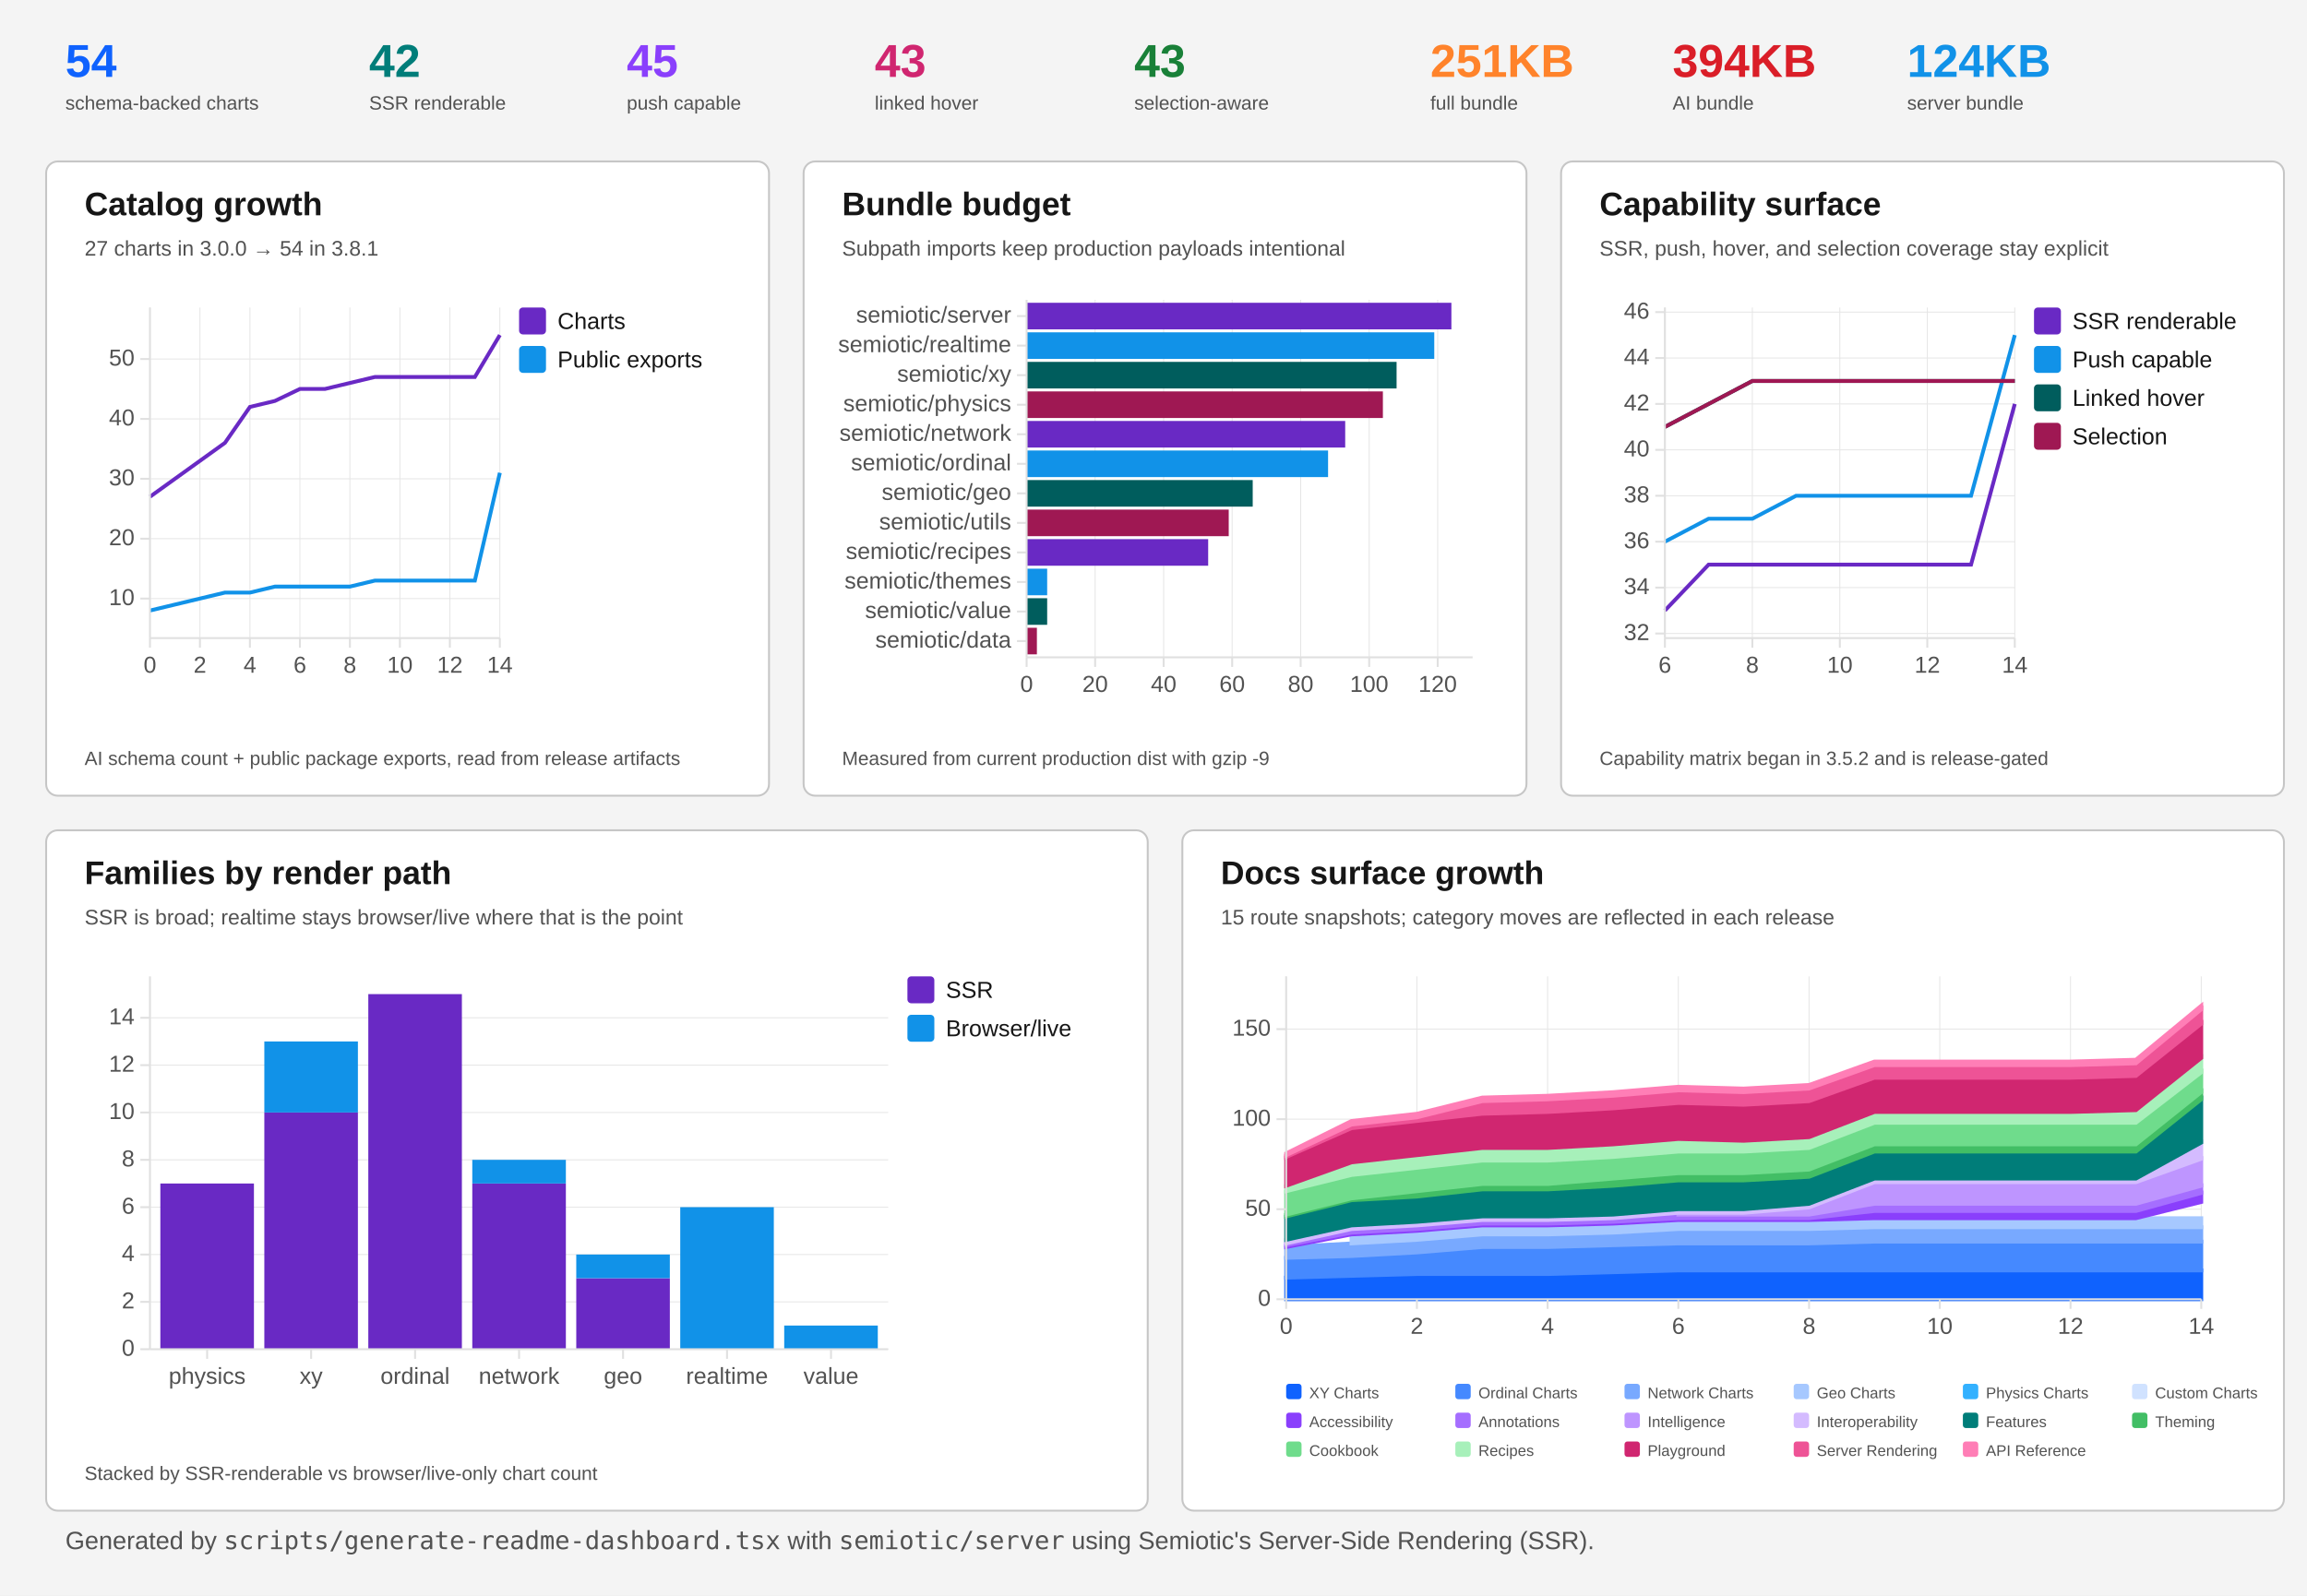
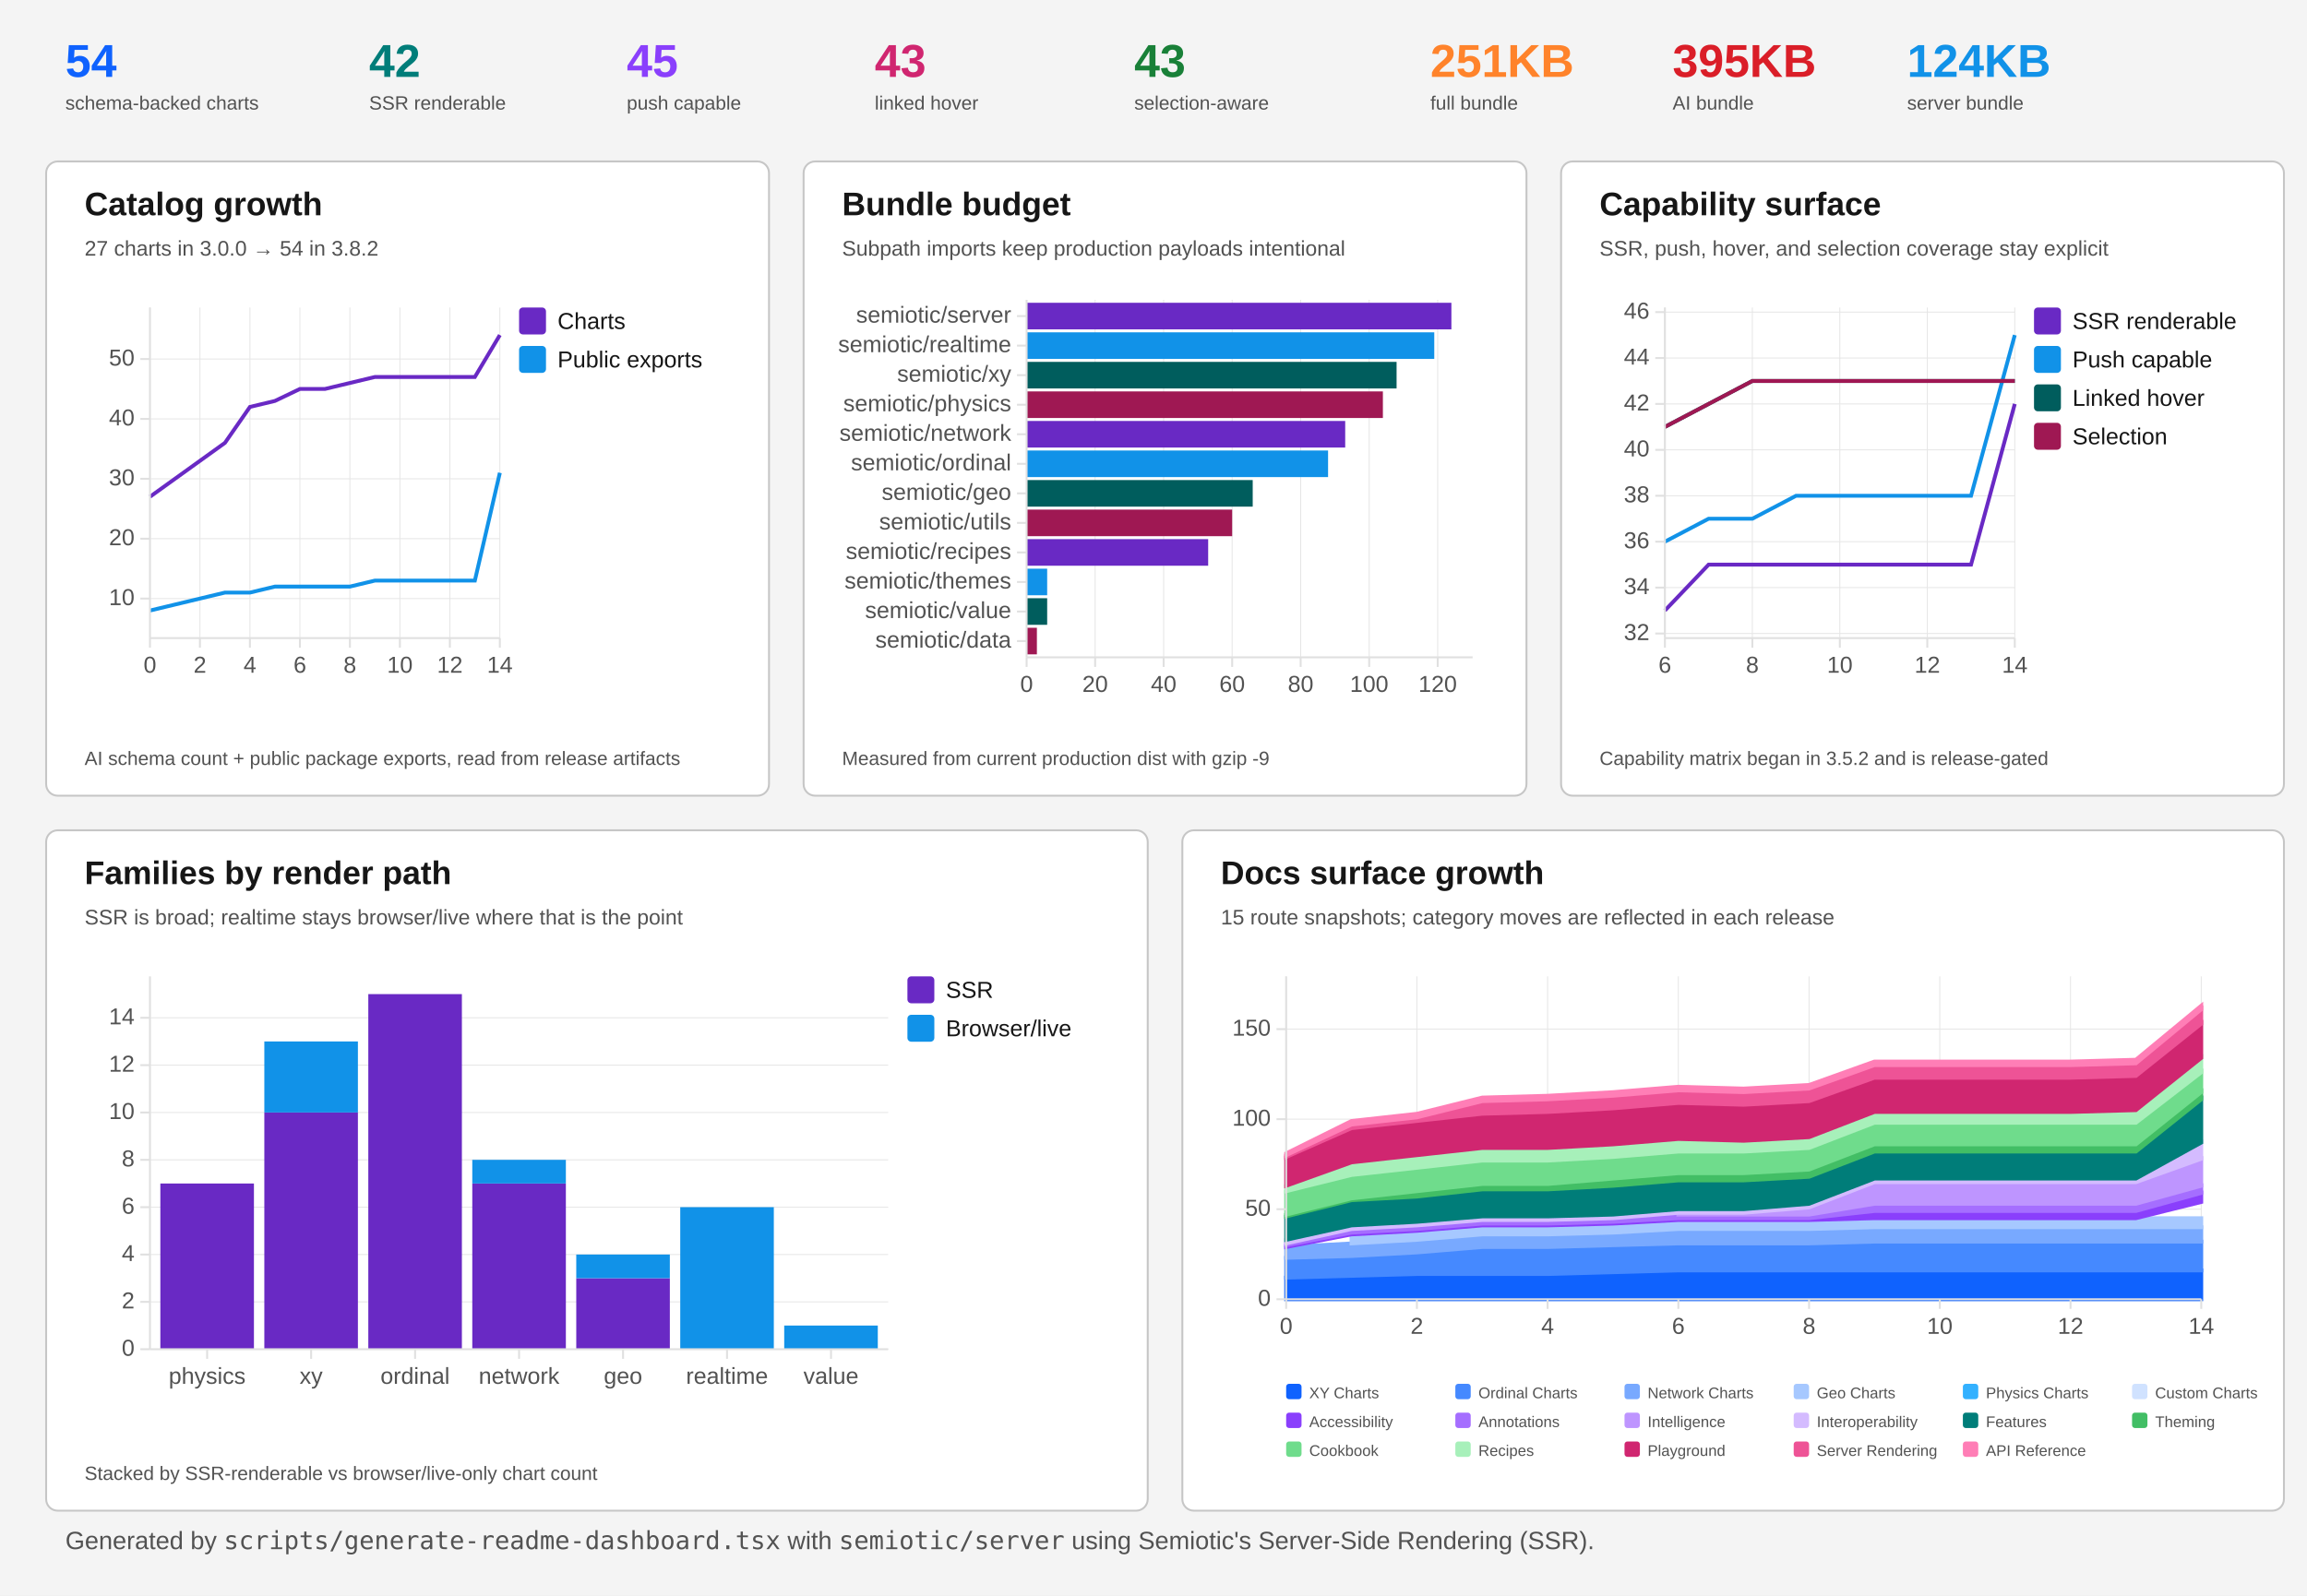
<svg xmlns="http://www.w3.org/2000/svg" width="1200" height="830" viewBox="0 0 1200 830" role="img" aria-labelledby="title desc" style="font-family:'IBM Plex Sans', 'Helvetica Neue', Arial, sans-serif">
  <rect width="1200" height="830" fill="#f4f4f4" />
  <g transform="translate(34,40)">
    <g transform="translate(0,0)">
      <text y="0" font-size="24" font-weight="700" fill="#0f62fe">54</text>
      <text y="17" font-size="10" fill="#525252">schema-backed charts</text>
    </g>
    <g transform="translate(158,0)">
      <text y="0" font-size="24" font-weight="700" fill="#007d79">42</text>
      <text y="17" font-size="10" fill="#525252">SSR renderable</text>
    </g>
    <g transform="translate(292,0)">
      <text y="0" font-size="24" font-weight="700" fill="#8a3ffc">45</text>
      <text y="17" font-size="10" fill="#525252">push capable</text>
    </g>
    <g transform="translate(421,0)">
      <text y="0" font-size="24" font-weight="700" fill="#d02670">43</text>
      <text y="17" font-size="10" fill="#525252">linked hover</text>
    </g>
    <g transform="translate(556,0)">
      <text y="0" font-size="24" font-weight="700" fill="#198038">43</text>
      <text y="17" font-size="10" fill="#525252">selection-aware</text>
    </g>
    <g transform="translate(710,0)">
      <text y="0" font-size="24" font-weight="700" fill="#ff832b">251KB</text>
      <text y="17" font-size="10" fill="#525252">full bundle</text>
    </g>
    <g transform="translate(836,0)">
-       <text y="0" font-size="24" font-weight="700" fill="#da1e28">394KB</text>
+       <text y="0" font-size="24" font-weight="700" fill="#da1e28">395KB</text>
      <text y="17" font-size="10" fill="#525252">AI bundle</text>
    </g>
    <g transform="translate(958,0)">
      <text y="0" font-size="24" font-weight="700" fill="#1192e8">124KB</text>
      <text y="17" font-size="10" fill="#525252">server bundle</text>
    </g>
  </g>
  <g transform="translate(24,84)">
    <rect width="376" height="330" rx="6" fill="#ffffff" stroke="#c6c6c6" />
    <text x="20" y="28" font-size="17" font-weight="700" fill="#161616">Catalog growth</text>
-     <text x="20" y="49" font-size="11" fill="#525252">27 charts in 3.0.0 → 54 in 3.8.1</text>
+     <text x="20" y="49" font-size="11" fill="#525252">27 charts in 3.0.0 → 54 in 3.8.2</text>
    <g transform="translate(12,62)">
      <svg class="stream-xy-frame" width="356" height="230" role="img" aria-labelledby="catalog-growth-desc" style="font-family:'IBM Plex Sans', 'Helvetica Neue', Arial, sans-serif">
        <g id="catalog-growth-data-area" transform="translate(42,14)">
          <g id="catalog-growth-grid" class="semiotic-grid" opacity="0.8">
            <line x1="0" y1="0" x2="0" y2="172" stroke="#e0e0e0" stroke-width="0.5" />
            <line x1="26" y1="0" x2="26" y2="172" stroke="#e0e0e0" stroke-width="0.5" />
            <line x1="52" y1="0" x2="52" y2="172" stroke="#e0e0e0" stroke-width="0.5" />
            <line x1="78" y1="0" x2="78" y2="172" stroke="#e0e0e0" stroke-width="0.5" />
            <line x1="104" y1="0" x2="104" y2="172" stroke="#e0e0e0" stroke-width="0.5" />
            <line x1="130" y1="0" x2="130" y2="172" stroke="#e0e0e0" stroke-width="0.5" />
            <line x1="156" y1="0" x2="156" y2="172" stroke="#e0e0e0" stroke-width="0.5" />
            <line x1="182" y1="0" x2="182" y2="172" stroke="#e0e0e0" stroke-width="0.5" />
            <line x1="0" y1="151.435" x2="182" y2="151.435" stroke="#e0e0e0" stroke-width="0.5" />
            <line x1="0" y1="120.275" x2="182" y2="120.275" stroke="#e0e0e0" stroke-width="0.5" />
            <line x1="0" y1="89.116" x2="182" y2="89.116" stroke="#e0e0e0" stroke-width="0.5" />
            <line x1="0" y1="57.957" x2="182" y2="57.957" stroke="#e0e0e0" stroke-width="0.5" />
            <line x1="0" y1="26.797" x2="182" y2="26.797" stroke="#e0e0e0" stroke-width="0.5" />
          </g>
          <path d="M0,98.464L13,89.116L26,79.768L39,70.42L52,51.725L65,48.609L78,42.377L91,42.377L104,39.261L117,36.145L130,36.145L143,36.145L156,36.145L169,36.145L182,14.333" fill="none" stroke="#6929c4" stroke-width="2" />
          <path d="M0,157.667L13,154.551L26,151.435L39,148.319L52,148.319L65,145.203L78,145.203L91,145.203L104,145.203L117,142.087L130,142.087L143,142.087L156,142.087L169,142.087L182,86" fill="none" stroke="#1192e8" stroke-width="2" />
          <g id="catalog-growth-axes" class="stream-axes">
            <line x1="0" y1="172" x2="182" y2="172" stroke="#e0e0e0" stroke-width="1" />
            <g transform="translate(0,172)">
              <line y2="5" stroke="#e0e0e0" stroke-width="1" />
              <text y="18" text-anchor="middle" font-size="12" fill="#525252" font-family="'IBM Plex Sans', 'Helvetica Neue', Arial, sans-serif">0</text>
            </g>
            <g transform="translate(26,172)">
              <line y2="5" stroke="#e0e0e0" stroke-width="1" />
              <text y="18" text-anchor="middle" font-size="12" fill="#525252" font-family="'IBM Plex Sans', 'Helvetica Neue', Arial, sans-serif">2</text>
            </g>
            <g transform="translate(52,172)">
              <line y2="5" stroke="#e0e0e0" stroke-width="1" />
              <text y="18" text-anchor="middle" font-size="12" fill="#525252" font-family="'IBM Plex Sans', 'Helvetica Neue', Arial, sans-serif">4</text>
            </g>
            <g transform="translate(78,172)">
              <line y2="5" stroke="#e0e0e0" stroke-width="1" />
              <text y="18" text-anchor="middle" font-size="12" fill="#525252" font-family="'IBM Plex Sans', 'Helvetica Neue', Arial, sans-serif">6</text>
            </g>
            <g transform="translate(104,172)">
              <line y2="5" stroke="#e0e0e0" stroke-width="1" />
              <text y="18" text-anchor="middle" font-size="12" fill="#525252" font-family="'IBM Plex Sans', 'Helvetica Neue', Arial, sans-serif">8</text>
            </g>
            <g transform="translate(130,172)">
              <line y2="5" stroke="#e0e0e0" stroke-width="1" />
              <text y="18" text-anchor="middle" font-size="12" fill="#525252" font-family="'IBM Plex Sans', 'Helvetica Neue', Arial, sans-serif">10</text>
            </g>
            <g transform="translate(156,172)">
              <line y2="5" stroke="#e0e0e0" stroke-width="1" />
              <text y="18" text-anchor="middle" font-size="12" fill="#525252" font-family="'IBM Plex Sans', 'Helvetica Neue', Arial, sans-serif">12</text>
            </g>
            <g transform="translate(182,172)">
              <line y2="5" stroke="#e0e0e0" stroke-width="1" />
              <text y="18" text-anchor="middle" font-size="12" fill="#525252" font-family="'IBM Plex Sans', 'Helvetica Neue', Arial, sans-serif">14</text>
            </g>
            <line x1="0" y1="0" x2="0" y2="172" stroke="#e0e0e0" stroke-width="1" />
            <g transform="translate(0,151.4348)">
              <line x2="-5" stroke="#e0e0e0" stroke-width="1" />
              <text x="-8" text-anchor="end" dominant-baseline="middle" font-size="12" fill="#525252" font-family="'IBM Plex Sans', 'Helvetica Neue', Arial, sans-serif">10</text>
            </g>
            <g transform="translate(0,120.2754)">
              <line x2="-5" stroke="#e0e0e0" stroke-width="1" />
              <text x="-8" text-anchor="end" dominant-baseline="middle" font-size="12" fill="#525252" font-family="'IBM Plex Sans', 'Helvetica Neue', Arial, sans-serif">20</text>
            </g>
            <g transform="translate(0,89.11594)">
              <line x2="-5" stroke="#e0e0e0" stroke-width="1" />
              <text x="-8" text-anchor="end" dominant-baseline="middle" font-size="12" fill="#525252" font-family="'IBM Plex Sans', 'Helvetica Neue', Arial, sans-serif">30</text>
            </g>
            <g transform="translate(0,57.95652)">
              <line x2="-5" stroke="#e0e0e0" stroke-width="1" />
              <text x="-8" text-anchor="end" dominant-baseline="middle" font-size="12" fill="#525252" font-family="'IBM Plex Sans', 'Helvetica Neue', Arial, sans-serif">40</text>
            </g>
            <g transform="translate(0,26.7971)">
              <line x2="-5" stroke="#e0e0e0" stroke-width="1" />
              <text x="-8" text-anchor="end" dominant-baseline="middle" font-size="12" fill="#525252" font-family="'IBM Plex Sans', 'Helvetica Neue', Arial, sans-serif">50</text>
            </g>
          </g>
        </g>
        <g id="legend">
          <g class="semiotic-legend" transform="translate(234,14)">
            <g transform="translate(0,0)">
              <rect width="14" height="14" fill="#6929c4" rx="2" />
              <text x="20" y="7" dominant-baseline="central" font-size="12" fill="#161616" font-family="'IBM Plex Sans', 'Helvetica Neue', Arial, sans-serif">Charts</text>
            </g>
            <g transform="translate(0,20)">
              <rect width="14" height="14" fill="#1192e8" rx="2" />
              <text x="20" y="7" dominant-baseline="central" font-size="12" fill="#161616" font-family="'IBM Plex Sans', 'Helvetica Neue', Arial, sans-serif">Public exports</text>
            </g>
          </g>
        </g>
      </svg>
    </g>
    <text x="20" y="314" font-size="10" fill="#525252">AI schema count + public package exports, read from release artifacts</text>
  </g>
  <g transform="translate(418,84)">
    <rect width="376" height="330" rx="6" fill="#ffffff" stroke="#c6c6c6" />
    <text x="20" y="28" font-size="17" font-weight="700" fill="#161616">Bundle budget</text>
    <text x="20" y="49" font-size="11" fill="#525252">Subpath imports keep production payloads intentional</text>
    <g transform="translate(12,62)">
      <svg class="stream-ordinal-frame" width="356" height="230" role="img" aria-labelledby="bundle-budget-desc" style="font-family:'IBM Plex Sans', 'Helvetica Neue', Arial, sans-serif">
        <g id="bundle-budget-data-area" transform="translate(104,10)">
          <g id="bundle-budget-grid" class="semiotic-grid" opacity="0.8">
            <line x1="0" y1="0" x2="0" y2="186" stroke="#e0e0e0" stroke-width="0.5" />
            <line x1="35.637" y1="0" x2="35.637" y2="186" stroke="#e0e0e0" stroke-width="0.5" />
            <line x1="71.275" y1="0" x2="71.275" y2="186" stroke="#e0e0e0" stroke-width="0.5" />
            <line x1="106.912" y1="0" x2="106.912" y2="186" stroke="#e0e0e0" stroke-width="0.5" />
            <line x1="142.55" y1="0" x2="142.55" y2="186" stroke="#e0e0e0" stroke-width="0.5" />
            <line x1="178.187" y1="0" x2="178.187" y2="186" stroke="#e0e0e0" stroke-width="0.5" />
            <line x1="213.825" y1="0" x2="213.825" y2="186" stroke="#e0e0e0" stroke-width="0.5" />
          </g>
          <rect x="0" y="1.537" width="220.952" height="13.835" fill="#6929c4" />
          <rect x="0" y="16.909" width="212.043" height="13.835" fill="#1192e8" />
          <rect x="0" y="32.281" width="192.442" height="13.835" fill="#005d5d" />
          <rect x="0" y="47.653" width="185.315" height="13.835" fill="#9f1853" />
          <rect x="0" y="63.025" width="165.714" height="13.835" fill="#6929c4" />
          <rect x="0" y="78.397" width="156.805" height="13.835" fill="#1192e8" />
          <rect x="0" y="93.769" width="117.604" height="13.835" fill="#005d5d" />
-           <rect x="0" y="109.14" width="105.131" height="13.835" fill="#9f1853" />
+           <rect x="0" y="109.14" width="106.912" height="13.835" fill="#9f1853" />
          <rect x="0" y="124.512" width="94.439" height="13.835" fill="#6929c4" />
          <rect x="0" y="139.884" width="10.691" height="13.835" fill="#1192e8" />
          <rect x="0" y="155.256" width="10.691" height="13.835" fill="#005d5d" />
          <rect x="0" y="170.628" width="5.346" height="13.835" fill="#9f1853" />
          <g id="bundle-budget-axes" class="ordinal-axes">
            <line x1="0" y1="186" x2="232" y2="186" stroke="#e0e0e0" stroke-width="1" />
            <g transform="translate(0,186)">
              <line y2="5" stroke="#e0e0e0" stroke-width="1" />
              <text y="18" text-anchor="middle" font-size="12" fill="#525252" font-family="'IBM Plex Sans', 'Helvetica Neue', Arial, sans-serif">0</text>
            </g>
            <g transform="translate(35.63748,186)">
              <line y2="5" stroke="#e0e0e0" stroke-width="1" />
              <text y="18" text-anchor="middle" font-size="12" fill="#525252" font-family="'IBM Plex Sans', 'Helvetica Neue', Arial, sans-serif">20</text>
            </g>
            <g transform="translate(71.27496,186)">
              <line y2="5" stroke="#e0e0e0" stroke-width="1" />
              <text y="18" text-anchor="middle" font-size="12" fill="#525252" font-family="'IBM Plex Sans', 'Helvetica Neue', Arial, sans-serif">40</text>
            </g>
            <g transform="translate(106.9124,186)">
              <line y2="5" stroke="#e0e0e0" stroke-width="1" />
              <text y="18" text-anchor="middle" font-size="12" fill="#525252" font-family="'IBM Plex Sans', 'Helvetica Neue', Arial, sans-serif">60</text>
            </g>
            <g transform="translate(142.5499,186)">
              <line y2="5" stroke="#e0e0e0" stroke-width="1" />
              <text y="18" text-anchor="middle" font-size="12" fill="#525252" font-family="'IBM Plex Sans', 'Helvetica Neue', Arial, sans-serif">80</text>
            </g>
            <g transform="translate(178.1874,186)">
              <line y2="5" stroke="#e0e0e0" stroke-width="1" />
              <text y="18" text-anchor="middle" font-size="12" fill="#525252" font-family="'IBM Plex Sans', 'Helvetica Neue', Arial, sans-serif">100</text>
            </g>
            <g transform="translate(213.8249,186)">
              <line y2="5" stroke="#e0e0e0" stroke-width="1" />
              <text y="18" text-anchor="middle" font-size="12" fill="#525252" font-family="'IBM Plex Sans', 'Helvetica Neue', Arial, sans-serif">120</text>
            </g>
            <line x1="0" y1="0" x2="0" y2="186" stroke="#e0e0e0" stroke-width="1" />
            <g transform="translate(0,8.454545)">
              <line x2="-5" stroke="#e0e0e0" stroke-width="1" />
              <text x="-8" text-anchor="end" dominant-baseline="middle" font-size="12" fill="#525252" font-family="'IBM Plex Sans', 'Helvetica Neue', Arial, sans-serif">semiotic/server</text>
            </g>
            <g transform="translate(0,23.82645)">
              <line x2="-5" stroke="#e0e0e0" stroke-width="1" />
              <text x="-8" text-anchor="end" dominant-baseline="middle" font-size="12" fill="#525252" font-family="'IBM Plex Sans', 'Helvetica Neue', Arial, sans-serif">semiotic/realtime</text>
            </g>
            <g transform="translate(0,39.19835)">
              <line x2="-5" stroke="#e0e0e0" stroke-width="1" />
              <text x="-8" text-anchor="end" dominant-baseline="middle" font-size="12" fill="#525252" font-family="'IBM Plex Sans', 'Helvetica Neue', Arial, sans-serif">semiotic/xy</text>
            </g>
            <g transform="translate(0,54.57025)">
              <line x2="-5" stroke="#e0e0e0" stroke-width="1" />
              <text x="-8" text-anchor="end" dominant-baseline="middle" font-size="12" fill="#525252" font-family="'IBM Plex Sans', 'Helvetica Neue', Arial, sans-serif">semiotic/physics</text>
            </g>
            <g transform="translate(0,69.94215)">
              <line x2="-5" stroke="#e0e0e0" stroke-width="1" />
              <text x="-8" text-anchor="end" dominant-baseline="middle" font-size="12" fill="#525252" font-family="'IBM Plex Sans', 'Helvetica Neue', Arial, sans-serif">semiotic/network</text>
            </g>
            <g transform="translate(0,85.31405)">
              <line x2="-5" stroke="#e0e0e0" stroke-width="1" />
              <text x="-8" text-anchor="end" dominant-baseline="middle" font-size="12" fill="#525252" font-family="'IBM Plex Sans', 'Helvetica Neue', Arial, sans-serif">semiotic/ordinal</text>
            </g>
            <g transform="translate(0,100.686)">
              <line x2="-5" stroke="#e0e0e0" stroke-width="1" />
              <text x="-8" text-anchor="end" dominant-baseline="middle" font-size="12" fill="#525252" font-family="'IBM Plex Sans', 'Helvetica Neue', Arial, sans-serif">semiotic/geo</text>
            </g>
            <g transform="translate(0,116.0579)">
              <line x2="-5" stroke="#e0e0e0" stroke-width="1" />
              <text x="-8" text-anchor="end" dominant-baseline="middle" font-size="12" fill="#525252" font-family="'IBM Plex Sans', 'Helvetica Neue', Arial, sans-serif">semiotic/utils</text>
            </g>
            <g transform="translate(0,131.4298)">
              <line x2="-5" stroke="#e0e0e0" stroke-width="1" />
              <text x="-8" text-anchor="end" dominant-baseline="middle" font-size="12" fill="#525252" font-family="'IBM Plex Sans', 'Helvetica Neue', Arial, sans-serif">semiotic/recipes</text>
            </g>
            <g transform="translate(0,146.8017)">
              <line x2="-5" stroke="#e0e0e0" stroke-width="1" />
              <text x="-8" text-anchor="end" dominant-baseline="middle" font-size="12" fill="#525252" font-family="'IBM Plex Sans', 'Helvetica Neue', Arial, sans-serif">semiotic/themes</text>
            </g>
            <g transform="translate(0,162.1736)">
              <line x2="-5" stroke="#e0e0e0" stroke-width="1" />
              <text x="-8" text-anchor="end" dominant-baseline="middle" font-size="12" fill="#525252" font-family="'IBM Plex Sans', 'Helvetica Neue', Arial, sans-serif">semiotic/value</text>
            </g>
            <g transform="translate(0,177.5455)">
              <line x2="-5" stroke="#e0e0e0" stroke-width="1" />
              <text x="-8" text-anchor="end" dominant-baseline="middle" font-size="12" fill="#525252" font-family="'IBM Plex Sans', 'Helvetica Neue', Arial, sans-serif">semiotic/data</text>
            </g>
          </g>
        </g>
      </svg>
    </g>
    <text x="20" y="314" font-size="10" fill="#525252">Measured from current production dist with gzip -9</text>
  </g>
  <g transform="translate(812,84)">
    <rect width="376" height="330" rx="6" fill="#ffffff" stroke="#c6c6c6" />
    <text x="20" y="28" font-size="17" font-weight="700" fill="#161616">Capability surface</text>
    <text x="20" y="49" font-size="11" fill="#525252">SSR, push, hover, and selection coverage stay explicit</text>
    <g transform="translate(12,62)">
      <svg class="stream-xy-frame" width="356" height="230" role="img" aria-labelledby="capability-surface-desc" style="font-family:'IBM Plex Sans', 'Helvetica Neue', Arial, sans-serif">
        <g id="capability-surface-data-area" transform="translate(42,14)">
          <g id="capability-surface-grid" class="semiotic-grid" opacity="0.8">
            <line x1="0" y1="0" x2="0" y2="172" stroke="#e0e0e0" stroke-width="0.5" />
            <line x1="45.5" y1="0" x2="45.5" y2="172" stroke="#e0e0e0" stroke-width="0.5" />
            <line x1="91" y1="0" x2="91" y2="172" stroke="#e0e0e0" stroke-width="0.5" />
            <line x1="136.5" y1="0" x2="136.5" y2="172" stroke="#e0e0e0" stroke-width="0.5" />
            <line x1="182" y1="0" x2="182" y2="172" stroke="#e0e0e0" stroke-width="0.5" />
            <line x1="0" y1="169.611" x2="182" y2="169.611" stroke="#e0e0e0" stroke-width="0.5" />
            <line x1="0" y1="145.722" x2="182" y2="145.722" stroke="#e0e0e0" stroke-width="0.5" />
            <line x1="0" y1="121.833" x2="182" y2="121.833" stroke="#e0e0e0" stroke-width="0.5" />
            <line x1="0" y1="97.944" x2="182" y2="97.944" stroke="#e0e0e0" stroke-width="0.5" />
            <line x1="0" y1="74.056" x2="182" y2="74.056" stroke="#e0e0e0" stroke-width="0.5" />
            <line x1="0" y1="50.167" x2="182" y2="50.167" stroke="#e0e0e0" stroke-width="0.5" />
            <line x1="0" y1="26.278" x2="182" y2="26.278" stroke="#e0e0e0" stroke-width="0.5" />
            <line x1="0" y1="2.389" x2="182" y2="2.389" stroke="#e0e0e0" stroke-width="0.5" />
          </g>
          <path d="M0,157.667L22.75,133.778L45.5,133.778L68.25,133.778L91,133.778L113.75,133.778L136.5,133.778L159.25,133.778L182,50.167" fill="none" stroke="#6929c4" stroke-width="2" />
          <path d="M0,121.833L22.75,109.889L45.5,109.889L68.25,97.944L91,97.944L113.75,97.944L136.5,97.944L159.25,97.944L182,14.333" fill="none" stroke="#1192e8" stroke-width="2" />
          <path d="M0,62.111L22.75,50.167L45.5,38.222L68.25,38.222L91,38.222L113.75,38.222L136.5,38.222L159.25,38.222L182,38.222" fill="none" stroke="#005d5d" stroke-width="2" />
          <path d="M0,62.111L22.75,50.167L45.5,38.222L68.25,38.222L91,38.222L113.75,38.222L136.5,38.222L159.25,38.222L182,38.222" fill="none" stroke="#9f1853" stroke-width="2" />
          <g id="capability-surface-axes" class="stream-axes">
            <line x1="0" y1="172" x2="182" y2="172" stroke="#e0e0e0" stroke-width="1" />
            <g transform="translate(0,172)">
              <line y2="5" stroke="#e0e0e0" stroke-width="1" />
              <text y="18" text-anchor="middle" font-size="12" fill="#525252" font-family="'IBM Plex Sans', 'Helvetica Neue', Arial, sans-serif">6</text>
            </g>
            <g transform="translate(45.5,172)">
              <line y2="5" stroke="#e0e0e0" stroke-width="1" />
              <text y="18" text-anchor="middle" font-size="12" fill="#525252" font-family="'IBM Plex Sans', 'Helvetica Neue', Arial, sans-serif">8</text>
            </g>
            <g transform="translate(91,172)">
              <line y2="5" stroke="#e0e0e0" stroke-width="1" />
              <text y="18" text-anchor="middle" font-size="12" fill="#525252" font-family="'IBM Plex Sans', 'Helvetica Neue', Arial, sans-serif">10</text>
            </g>
            <g transform="translate(136.5,172)">
              <line y2="5" stroke="#e0e0e0" stroke-width="1" />
              <text y="18" text-anchor="middle" font-size="12" fill="#525252" font-family="'IBM Plex Sans', 'Helvetica Neue', Arial, sans-serif">12</text>
            </g>
            <g transform="translate(182,172)">
              <line y2="5" stroke="#e0e0e0" stroke-width="1" />
              <text y="18" text-anchor="middle" font-size="12" fill="#525252" font-family="'IBM Plex Sans', 'Helvetica Neue', Arial, sans-serif">14</text>
            </g>
            <line x1="0" y1="0" x2="0" y2="172" stroke="#e0e0e0" stroke-width="1" />
            <g transform="translate(0,169.6111)">
              <line x2="-5" stroke="#e0e0e0" stroke-width="1" />
              <text x="-8" text-anchor="end" dominant-baseline="middle" font-size="12" fill="#525252" font-family="'IBM Plex Sans', 'Helvetica Neue', Arial, sans-serif">32</text>
            </g>
            <g transform="translate(0,145.7222)">
              <line x2="-5" stroke="#e0e0e0" stroke-width="1" />
              <text x="-8" text-anchor="end" dominant-baseline="middle" font-size="12" fill="#525252" font-family="'IBM Plex Sans', 'Helvetica Neue', Arial, sans-serif">34</text>
            </g>
            <g transform="translate(0,121.8333)">
              <line x2="-5" stroke="#e0e0e0" stroke-width="1" />
              <text x="-8" text-anchor="end" dominant-baseline="middle" font-size="12" fill="#525252" font-family="'IBM Plex Sans', 'Helvetica Neue', Arial, sans-serif">36</text>
            </g>
            <g transform="translate(0,97.94444)">
              <line x2="-5" stroke="#e0e0e0" stroke-width="1" />
              <text x="-8" text-anchor="end" dominant-baseline="middle" font-size="12" fill="#525252" font-family="'IBM Plex Sans', 'Helvetica Neue', Arial, sans-serif">38</text>
            </g>
            <g transform="translate(0,74.05556)">
              <line x2="-5" stroke="#e0e0e0" stroke-width="1" />
              <text x="-8" text-anchor="end" dominant-baseline="middle" font-size="12" fill="#525252" font-family="'IBM Plex Sans', 'Helvetica Neue', Arial, sans-serif">40</text>
            </g>
            <g transform="translate(0,50.16667)">
              <line x2="-5" stroke="#e0e0e0" stroke-width="1" />
              <text x="-8" text-anchor="end" dominant-baseline="middle" font-size="12" fill="#525252" font-family="'IBM Plex Sans', 'Helvetica Neue', Arial, sans-serif">42</text>
            </g>
            <g transform="translate(0,26.27778)">
              <line x2="-5" stroke="#e0e0e0" stroke-width="1" />
              <text x="-8" text-anchor="end" dominant-baseline="middle" font-size="12" fill="#525252" font-family="'IBM Plex Sans', 'Helvetica Neue', Arial, sans-serif">44</text>
            </g>
            <g transform="translate(0,2.388889)">
              <line x2="-5" stroke="#e0e0e0" stroke-width="1" />
              <text x="-8" text-anchor="end" dominant-baseline="middle" font-size="12" fill="#525252" font-family="'IBM Plex Sans', 'Helvetica Neue', Arial, sans-serif">46</text>
            </g>
          </g>
        </g>
        <g id="legend">
          <g class="semiotic-legend" transform="translate(234,14)">
            <g transform="translate(0,0)">
              <rect width="14" height="14" fill="#6929c4" rx="2" />
              <text x="20" y="7" dominant-baseline="central" font-size="12" fill="#161616" font-family="'IBM Plex Sans', 'Helvetica Neue', Arial, sans-serif">SSR renderable</text>
            </g>
            <g transform="translate(0,20)">
              <rect width="14" height="14" fill="#1192e8" rx="2" />
              <text x="20" y="7" dominant-baseline="central" font-size="12" fill="#161616" font-family="'IBM Plex Sans', 'Helvetica Neue', Arial, sans-serif">Push capable</text>
            </g>
            <g transform="translate(0,40)">
              <rect width="14" height="14" fill="#005d5d" rx="2" />
              <text x="20" y="7" dominant-baseline="central" font-size="12" fill="#161616" font-family="'IBM Plex Sans', 'Helvetica Neue', Arial, sans-serif">Linked hover</text>
            </g>
            <g transform="translate(0,60)">
              <rect width="14" height="14" fill="#9f1853" rx="2" />
              <text x="20" y="7" dominant-baseline="central" font-size="12" fill="#161616" font-family="'IBM Plex Sans', 'Helvetica Neue', Arial, sans-serif">Selection</text>
            </g>
          </g>
        </g>
      </svg>
    </g>
    <text x="20" y="314" font-size="10" fill="#525252">Capability matrix began in 3.5.2 and is release-gated</text>
  </g>
  <g transform="translate(24,432)">
    <rect width="573" height="354" rx="6" fill="#ffffff" stroke="#c6c6c6" />
    <text x="20" y="28" font-size="17" font-weight="700" fill="#161616">Families by render path</text>
    <text x="20" y="49" font-size="11" fill="#525252">SSR is broad; realtime stays browser/live where that is the point</text>
    <g transform="translate(12,62)">
      <svg class="stream-ordinal-frame" width="544" height="250" role="img" aria-labelledby="family-render-path-desc" style="font-family:'IBM Plex Sans', 'Helvetica Neue', Arial, sans-serif">
        <g id="family-render-path-data-area" transform="translate(42,14)">
          <g id="family-render-path-grid" class="semiotic-grid" opacity="0.8">
            <line x1="0" y1="194" x2="384" y2="194" stroke="#e0e0e0" stroke-width="0.5" />
            <line x1="0" y1="169.365" x2="384" y2="169.365" stroke="#e0e0e0" stroke-width="0.5" />
            <line x1="0" y1="144.73" x2="384" y2="144.73" stroke="#e0e0e0" stroke-width="0.5" />
            <line x1="0" y1="120.095" x2="384" y2="120.095" stroke="#e0e0e0" stroke-width="0.5" />
            <line x1="0" y1="95.46" x2="384" y2="95.46" stroke="#e0e0e0" stroke-width="0.5" />
            <line x1="0" y1="70.825" x2="384" y2="70.825" stroke="#e0e0e0" stroke-width="0.5" />
            <line x1="0" y1="46.19" x2="384" y2="46.19" stroke="#e0e0e0" stroke-width="0.5" />
            <line x1="0" y1="21.556" x2="384" y2="21.556" stroke="#e0e0e0" stroke-width="0.5" />
          </g>
          <rect x="5.408" y="107.778" width="48.676" height="86.222" fill="#6929c4" />
          <rect x="5.408" y="107.778" width="48.676" height="0" fill="#1192e8" />
          <rect x="59.493" y="70.825" width="48.676" height="123.175" fill="#6929c4" />
          <rect x="59.493" y="33.873" width="48.676" height="36.952" fill="#1192e8" />
          <rect x="113.577" y="9.238" width="48.676" height="184.762" fill="#6929c4" />
          <rect x="113.577" y="9.238" width="48.676" height="0" fill="#1192e8" />
          <rect x="167.662" y="107.778" width="48.676" height="86.222" fill="#6929c4" />
          <rect x="167.662" y="95.46" width="48.676" height="12.317" fill="#1192e8" />
          <rect x="221.746" y="157.048" width="48.676" height="36.952" fill="#6929c4" />
          <rect x="221.746" y="144.73" width="48.676" height="12.317" fill="#1192e8" />
          <rect x="275.831" y="194" width="48.676" height="0" fill="#6929c4" />
          <rect x="275.831" y="120.095" width="48.676" height="73.905" fill="#1192e8" />
          <rect x="329.915" y="194" width="48.676" height="0" fill="#6929c4" />
          <rect x="329.915" y="181.683" width="48.676" height="12.317" fill="#1192e8" />
          <g id="family-render-path-axes" class="ordinal-axes">
            <line x1="0" y1="194" x2="384" y2="194" stroke="#e0e0e0" stroke-width="1" />
            <g transform="translate(29.74648,194)">
              <line y2="5" stroke="#e0e0e0" stroke-width="1" />
              <text y="18" text-anchor="middle" font-size="12" fill="#525252" font-family="'IBM Plex Sans', 'Helvetica Neue', Arial, sans-serif">physics</text>
            </g>
            <g transform="translate(83.83099,194)">
              <line y2="5" stroke="#e0e0e0" stroke-width="1" />
              <text y="18" text-anchor="middle" font-size="12" fill="#525252" font-family="'IBM Plex Sans', 'Helvetica Neue', Arial, sans-serif">xy</text>
            </g>
            <g transform="translate(137.9155,194)">
              <line y2="5" stroke="#e0e0e0" stroke-width="1" />
              <text y="18" text-anchor="middle" font-size="12" fill="#525252" font-family="'IBM Plex Sans', 'Helvetica Neue', Arial, sans-serif">ordinal</text>
            </g>
            <g transform="translate(192,194)">
              <line y2="5" stroke="#e0e0e0" stroke-width="1" />
              <text y="18" text-anchor="middle" font-size="12" fill="#525252" font-family="'IBM Plex Sans', 'Helvetica Neue', Arial, sans-serif">network</text>
            </g>
            <g transform="translate(246.0845,194)">
              <line y2="5" stroke="#e0e0e0" stroke-width="1" />
              <text y="18" text-anchor="middle" font-size="12" fill="#525252" font-family="'IBM Plex Sans', 'Helvetica Neue', Arial, sans-serif">geo</text>
            </g>
            <g transform="translate(300.169,194)">
              <line y2="5" stroke="#e0e0e0" stroke-width="1" />
              <text y="18" text-anchor="middle" font-size="12" fill="#525252" font-family="'IBM Plex Sans', 'Helvetica Neue', Arial, sans-serif">realtime</text>
            </g>
            <g transform="translate(354.2535,194)">
              <line y2="5" stroke="#e0e0e0" stroke-width="1" />
              <text y="18" text-anchor="middle" font-size="12" fill="#525252" font-family="'IBM Plex Sans', 'Helvetica Neue', Arial, sans-serif">value</text>
            </g>
            <line x1="0" y1="0" x2="0" y2="194" stroke="#e0e0e0" stroke-width="1" />
            <g transform="translate(0,194)">
              <line x2="-5" stroke="#e0e0e0" stroke-width="1" />
              <text x="-8" text-anchor="end" dominant-baseline="middle" font-size="12" fill="#525252" font-family="'IBM Plex Sans', 'Helvetica Neue', Arial, sans-serif">0</text>
            </g>
            <g transform="translate(0,169.3651)">
              <line x2="-5" stroke="#e0e0e0" stroke-width="1" />
              <text x="-8" text-anchor="end" dominant-baseline="middle" font-size="12" fill="#525252" font-family="'IBM Plex Sans', 'Helvetica Neue', Arial, sans-serif">2</text>
            </g>
            <g transform="translate(0,144.7302)">
              <line x2="-5" stroke="#e0e0e0" stroke-width="1" />
              <text x="-8" text-anchor="end" dominant-baseline="middle" font-size="12" fill="#525252" font-family="'IBM Plex Sans', 'Helvetica Neue', Arial, sans-serif">4</text>
            </g>
            <g transform="translate(0,120.0952)">
              <line x2="-5" stroke="#e0e0e0" stroke-width="1" />
              <text x="-8" text-anchor="end" dominant-baseline="middle" font-size="12" fill="#525252" font-family="'IBM Plex Sans', 'Helvetica Neue', Arial, sans-serif">6</text>
            </g>
            <g transform="translate(0,95.46032)">
              <line x2="-5" stroke="#e0e0e0" stroke-width="1" />
              <text x="-8" text-anchor="end" dominant-baseline="middle" font-size="12" fill="#525252" font-family="'IBM Plex Sans', 'Helvetica Neue', Arial, sans-serif">8</text>
            </g>
            <g transform="translate(0,70.8254)">
              <line x2="-5" stroke="#e0e0e0" stroke-width="1" />
              <text x="-8" text-anchor="end" dominant-baseline="middle" font-size="12" fill="#525252" font-family="'IBM Plex Sans', 'Helvetica Neue', Arial, sans-serif">10</text>
            </g>
            <g transform="translate(0,46.19048)">
              <line x2="-5" stroke="#e0e0e0" stroke-width="1" />
              <text x="-8" text-anchor="end" dominant-baseline="middle" font-size="12" fill="#525252" font-family="'IBM Plex Sans', 'Helvetica Neue', Arial, sans-serif">12</text>
            </g>
            <g transform="translate(0,21.55556)">
              <line x2="-5" stroke="#e0e0e0" stroke-width="1" />
              <text x="-8" text-anchor="end" dominant-baseline="middle" font-size="12" fill="#525252" font-family="'IBM Plex Sans', 'Helvetica Neue', Arial, sans-serif">14</text>
            </g>
          </g>
        </g>
        <g id="legend">
          <g class="semiotic-legend" transform="translate(436,14)">
            <g transform="translate(0,0)">
              <rect width="14" height="14" fill="#6929c4" rx="2" />
              <text x="20" y="7" dominant-baseline="central" font-size="12" fill="#161616" font-family="'IBM Plex Sans', 'Helvetica Neue', Arial, sans-serif">SSR</text>
            </g>
            <g transform="translate(0,20)">
              <rect width="14" height="14" fill="#1192e8" rx="2" />
              <text x="20" y="7" dominant-baseline="central" font-size="12" fill="#161616" font-family="'IBM Plex Sans', 'Helvetica Neue', Arial, sans-serif">Browser/live</text>
            </g>
          </g>
        </g>
      </svg>
    </g>
    <text x="20" y="338" font-size="10" fill="#525252">Stacked by SSR-renderable vs browser/live-only chart count</text>
  </g>
  <g transform="translate(615,432)">
    <rect width="573" height="354" rx="6" fill="#ffffff" stroke="#c6c6c6" />
    <text x="20" y="28" font-size="17" font-weight="700" fill="#161616">Docs surface growth</text>
    <text x="20" y="49" font-size="11" fill="#525252">15 route snapshots; category moves are reflected in each release</text>
    <g transform="translate(12,62)">
      <svg class="stream-xy-frame" width="544" height="218" role="img" aria-labelledby="docs-growth-desc" style="font-family:'IBM Plex Sans', 'Helvetica Neue', Arial, sans-serif">
        <g id="docs-growth-data-area" transform="translate(42,14)">
          <g id="docs-growth-grid" class="semiotic-grid" opacity="0.8">
            <line x1="0" y1="0" x2="0" y2="168" stroke="#e0e0e0" stroke-width="0.5" />
            <line x1="68" y1="0" x2="68" y2="168" stroke="#e0e0e0" stroke-width="0.5" />
            <line x1="136" y1="0" x2="136" y2="168" stroke="#e0e0e0" stroke-width="0.5" />
            <line x1="204" y1="0" x2="204" y2="168" stroke="#e0e0e0" stroke-width="0.5" />
            <line x1="272" y1="0" x2="272" y2="168" stroke="#e0e0e0" stroke-width="0.5" />
            <line x1="340" y1="0" x2="340" y2="168" stroke="#e0e0e0" stroke-width="0.5" />
            <line x1="408" y1="0" x2="408" y2="168" stroke="#e0e0e0" stroke-width="0.5" />
            <line x1="476" y1="0" x2="476" y2="168" stroke="#e0e0e0" stroke-width="0.5" />
            <line x1="0" y1="168" x2="476" y2="168" stroke="#e0e0e0" stroke-width="0.5" />
            <line x1="0" y1="121.151" x2="476" y2="121.151" stroke="#e0e0e0" stroke-width="0.5" />
            <line x1="0" y1="74.302" x2="476" y2="74.302" stroke="#e0e0e0" stroke-width="0.5" />
            <line x1="0" y1="27.453" x2="476" y2="27.453" stroke="#e0e0e0" stroke-width="0.5" />
          </g>
          <path d="M0,156.756L34,155.819L68,154.882L102,154.882L136,154.882L170,153.945L204,153.008L238,153.008L272,153.008L306,153.008L340,153.008L374,153.008L408,153.008L442,153.008L476,153.008L476,168L442,168L408,168L374,168L340,168L306,168L272,168L238,168L204,168L170,168L136,168L102,168L68,168L34,168L0,168Z" fill="#0f62fe" fill-opacity="1" stroke="#0f62fe" stroke-width="2" />
          <path d="M0,146.45L34,145.513L68,143.639L102,140.828L136,140.828L170,139.891L204,138.954L238,138.954L272,138.954L306,138.017L340,138.017L374,138.017L408,138.017L442,138.017L476,138.017L476,153.008L442,153.008L408,153.008L374,153.008L340,153.008L306,153.008L272,153.008L238,153.008L204,153.008L170,153.945L136,154.882L102,154.882L68,154.882L34,155.819L0,156.756Z" fill="#4589ff" fill-opacity="1" stroke="#4589ff" stroke-width="2" />
          <path d="M0,140.828L34,138.954L68,137.08L102,134.269L136,134.269L170,133.332L204,131.458L238,131.458L272,131.458L306,130.521L340,130.521L374,130.521L408,130.521L442,130.521L476,130.521L476,138.017L442,138.017L408,138.017L374,138.017L340,138.017L306,138.017L272,138.954L238,138.954L204,138.954L170,139.891L136,140.828L102,140.828L68,143.639L34,145.513L0,146.45Z" fill="#78a9ff" fill-opacity="1" stroke="#78a9ff" stroke-width="2" />
          <path d="M34,134.269L68,132.395L102,129.584L136,129.584L170,128.647L204,126.773L238,126.773L272,126.773L306,125.836L340,125.836L374,125.836L408,125.836L442,125.836L476,125.836L476,130.521L442,130.521L408,130.521L374,130.521L340,130.521L306,130.521L272,131.458L238,131.458L204,131.458L170,133.332L136,134.269L102,134.269L68,137.08L34,138.954Z" fill="#a6c8ff" fill-opacity="1" stroke="#a6c8ff" stroke-width="2" />
          <path d="M0,139.891L34,133.332L68,131.458L102,128.647L136,128.647L170,127.71L204,125.836L238,125.836L272,125.836L306,122.088L340,122.088L374,122.088L408,122.088L442,122.088L476,112.718L476,117.403L442,125.836L408,125.836L374,125.836L340,125.836L306,125.836L272,126.773L238,126.773L204,126.773L170,128.647L136,129.584L102,129.584L68,132.395L34,134.269L0,140.828Z" fill="#8a3ffc" fill-opacity="1" stroke="#8a3ffc" stroke-width="2" />
          <path d="M0,138.954L34,131.458L68,129.584L102,126.773L136,126.773L170,125.836L204,123.962L238,123.962L272,123.962L306,118.34L340,118.34L374,118.34L408,118.34L442,118.34L476,108.97L476,112.718L442,122.088L408,122.088L374,122.088L340,122.088L306,122.088L272,125.836L238,125.836L204,125.836L170,127.71L136,128.647L102,128.647L68,131.458L34,133.332L0,139.891Z" fill="#a56eff" fill-opacity="1" stroke="#a56eff" stroke-width="2" />
          <path d="M204,123.025L238,123.025L272,120.214L306,107.096L340,107.096L374,107.096L408,107.096L442,107.096L476,94.916L476,108.97L442,118.34L408,118.34L374,118.34L340,118.34L306,118.34L272,123.962L238,123.962L204,123.962Z" fill="#be95ff" fill-opacity="1" stroke="#be95ff" stroke-width="2" />
          <path d="M0,137.08L34,129.584L68,127.71L102,124.899L136,124.899L170,123.962L204,121.151L238,121.151L272,118.34L306,105.223L340,105.223L374,105.223L408,105.223L442,105.223L476,86.483L476,94.916L442,107.096L408,107.096L374,107.096L340,107.096L306,107.096L272,120.214L238,123.025L204,123.025L170,125.836L136,126.773L102,126.773L68,129.584L34,131.458L0,138.954Z" fill="#d4bbff" fill-opacity="1" stroke="#d4bbff" stroke-width="2" />
          <path d="M0,124.899L34,116.466L68,114.592L102,110.844L136,110.844L170,108.97L204,106.16L238,106.16L272,104.286L306,91.168L340,91.168L374,91.168L408,91.168L442,91.168L476,63.996L476,86.483L442,105.223L408,105.223L374,105.223L340,105.223L306,105.223L272,118.34L238,121.151L204,121.151L170,123.962L136,124.899L102,124.899L68,127.71L34,129.584L0,137.08Z" fill="#007d79" fill-opacity="1" stroke="#007d79" stroke-width="2" />
          <path d="M0,123.962L34,115.529L68,111.781L102,108.033L136,108.033L170,105.223L204,102.412L238,102.412L272,100.538L306,87.42L340,87.42L374,87.42L408,87.42L442,87.42L476,60.248L476,63.996L442,91.168L408,91.168L374,91.168L340,91.168L306,91.168L272,104.286L238,106.16L204,106.16L170,108.97L136,110.844L102,110.844L68,114.592L34,116.466L0,124.899Z" fill="#42be65" fill-opacity="1" stroke="#42be65" stroke-width="2" />
          <path d="M0,111.781L34,103.349L68,99.601L102,95.853L136,95.853L170,93.979L204,91.168L238,91.168L272,89.294L306,76.176L340,76.176L374,76.176L408,76.176L442,76.176L476,49.941L476,60.248L442,87.42L408,87.42L374,87.42L340,87.42L306,87.42L272,100.538L238,102.412L204,102.412L170,105.223L136,108.033L102,108.033L68,111.781L34,115.529L0,123.962Z" fill="#6fdc8c" fill-opacity="1" stroke="#6fdc8c" stroke-width="2" />
          <path d="M0,108.97L34,96.79L68,93.042L102,89.294L136,89.294L170,87.42L204,84.609L238,85.546L272,83.672L306,70.554L340,70.554L374,70.554L408,70.554L442,69.617L476,42.445L476,49.941L442,76.176L408,76.176L374,76.176L340,76.176L306,76.176L272,89.294L238,91.168L204,91.168L170,93.979L136,95.853L102,95.853L68,99.601L34,103.349L0,111.781Z" fill="#a7f0ba" fill-opacity="1" stroke="#a7f0ba" stroke-width="2" />
          <path d="M0,93.979L34,78.987L68,75.239L102,71.491L136,70.554L170,68.68L204,65.869L238,66.806L272,64.933L306,52.752L340,52.752L374,52.752L408,52.752L442,51.815L476,24.642L476,42.445L442,69.617L408,70.554L374,70.554L340,70.554L306,70.554L272,83.672L238,85.546L204,84.609L170,87.42L136,89.294L102,89.294L68,93.042L34,96.79L0,108.97Z" fill="#d02670" fill-opacity="1" stroke="#d02670" stroke-width="2" />
          <path d="M0,93.042L34,77.113L68,73.365L102,64.933L136,63.996L170,62.122L204,59.311L238,60.248L272,58.374L306,46.193L340,46.193L374,46.193L408,46.193L442,45.256L476,17.147L476,24.642L442,51.815L408,52.752L374,52.752L340,52.752L306,52.752L272,64.933L238,66.806L204,65.869L170,68.68L136,70.554L102,71.491L68,75.239L34,78.987L0,93.979Z" fill="#ee5396" fill-opacity="1" stroke="#ee5396" stroke-width="2" />
          <path d="M0,92.105L34,75.239L68,71.491L102,63.059L136,62.122L170,60.248L204,57.437L238,58.374L272,56.5L306,44.319L340,44.319L374,44.319L408,44.319L442,43.382L476,15.273L476,17.147L442,45.256L408,46.193L374,46.193L340,46.193L306,46.193L272,58.374L238,60.248L204,59.311L170,62.122L136,63.996L102,64.933L68,73.365L34,77.113L0,93.042Z" fill="#ff7eb6" fill-opacity="1" stroke="#ff7eb6" stroke-width="2" />
          <g id="docs-growth-axes" class="stream-axes">
            <line x1="0" y1="168" x2="476" y2="168" stroke="#e0e0e0" stroke-width="1" />
            <g transform="translate(0,168)">
              <line y2="5" stroke="#e0e0e0" stroke-width="1" />
              <text y="18" text-anchor="middle" font-size="12" fill="#525252" font-family="'IBM Plex Sans', 'Helvetica Neue', Arial, sans-serif">0</text>
            </g>
            <g transform="translate(68,168)">
              <line y2="5" stroke="#e0e0e0" stroke-width="1" />
              <text y="18" text-anchor="middle" font-size="12" fill="#525252" font-family="'IBM Plex Sans', 'Helvetica Neue', Arial, sans-serif">2</text>
            </g>
            <g transform="translate(136,168)">
              <line y2="5" stroke="#e0e0e0" stroke-width="1" />
              <text y="18" text-anchor="middle" font-size="12" fill="#525252" font-family="'IBM Plex Sans', 'Helvetica Neue', Arial, sans-serif">4</text>
            </g>
            <g transform="translate(204,168)">
              <line y2="5" stroke="#e0e0e0" stroke-width="1" />
              <text y="18" text-anchor="middle" font-size="12" fill="#525252" font-family="'IBM Plex Sans', 'Helvetica Neue', Arial, sans-serif">6</text>
            </g>
            <g transform="translate(272,168)">
              <line y2="5" stroke="#e0e0e0" stroke-width="1" />
              <text y="18" text-anchor="middle" font-size="12" fill="#525252" font-family="'IBM Plex Sans', 'Helvetica Neue', Arial, sans-serif">8</text>
            </g>
            <g transform="translate(340,168)">
              <line y2="5" stroke="#e0e0e0" stroke-width="1" />
              <text y="18" text-anchor="middle" font-size="12" fill="#525252" font-family="'IBM Plex Sans', 'Helvetica Neue', Arial, sans-serif">10</text>
            </g>
            <g transform="translate(408,168)">
              <line y2="5" stroke="#e0e0e0" stroke-width="1" />
              <text y="18" text-anchor="middle" font-size="12" fill="#525252" font-family="'IBM Plex Sans', 'Helvetica Neue', Arial, sans-serif">12</text>
            </g>
            <g transform="translate(476,168)">
              <line y2="5" stroke="#e0e0e0" stroke-width="1" />
              <text y="18" text-anchor="middle" font-size="12" fill="#525252" font-family="'IBM Plex Sans', 'Helvetica Neue', Arial, sans-serif">14</text>
            </g>
            <line x1="0" y1="0" x2="0" y2="168" stroke="#e0e0e0" stroke-width="1" />
            <g transform="translate(0,168)">
              <line x2="-5" stroke="#e0e0e0" stroke-width="1" />
              <text x="-8" text-anchor="end" dominant-baseline="middle" font-size="12" fill="#525252" font-family="'IBM Plex Sans', 'Helvetica Neue', Arial, sans-serif">0</text>
            </g>
            <g transform="translate(0,121.1511)">
              <line x2="-5" stroke="#e0e0e0" stroke-width="1" />
              <text x="-8" text-anchor="end" dominant-baseline="middle" font-size="12" fill="#525252" font-family="'IBM Plex Sans', 'Helvetica Neue', Arial, sans-serif">50</text>
            </g>
            <g transform="translate(0,74.30229)">
              <line x2="-5" stroke="#e0e0e0" stroke-width="1" />
              <text x="-8" text-anchor="end" dominant-baseline="middle" font-size="12" fill="#525252" font-family="'IBM Plex Sans', 'Helvetica Neue', Arial, sans-serif">100</text>
            </g>
            <g transform="translate(0,27.45343)">
              <line x2="-5" stroke="#e0e0e0" stroke-width="1" />
              <text x="-8" text-anchor="end" dominant-baseline="middle" font-size="12" fill="#525252" font-family="'IBM Plex Sans', 'Helvetica Neue', Arial, sans-serif">150</text>
            </g>
          </g>
        </g>
      </svg>
      <g transform="translate(42,226)">
        <g transform="translate(0,0)">
          <rect width="8" height="8" rx="1.5" fill="#0f62fe" />
          <text x="12" y="7.5" font-size="8" fill="#525252">XY Charts</text>
        </g>
        <g transform="translate(88,0)">
          <rect width="8" height="8" rx="1.5" fill="#4589ff" />
          <text x="12" y="7.5" font-size="8" fill="#525252">Ordinal Charts</text>
        </g>
        <g transform="translate(176,0)">
          <rect width="8" height="8" rx="1.5" fill="#78a9ff" />
          <text x="12" y="7.5" font-size="8" fill="#525252">Network Charts</text>
        </g>
        <g transform="translate(264,0)">
          <rect width="8" height="8" rx="1.5" fill="#a6c8ff" />
          <text x="12" y="7.5" font-size="8" fill="#525252">Geo Charts</text>
        </g>
        <g transform="translate(352,0)">
          <rect width="8" height="8" rx="1.5" fill="#33b1ff" />
          <text x="12" y="7.5" font-size="8" fill="#525252">Physics Charts</text>
        </g>
        <g transform="translate(440,0)">
          <rect width="8" height="8" rx="1.5" fill="#d0e2ff" />
          <text x="12" y="7.5" font-size="8" fill="#525252">Custom Charts</text>
        </g>
        <g transform="translate(0,15)">
          <rect width="8" height="8" rx="1.5" fill="#8a3ffc" />
          <text x="12" y="7.5" font-size="8" fill="#525252">Accessibility</text>
        </g>
        <g transform="translate(88,15)">
          <rect width="8" height="8" rx="1.5" fill="#a56eff" />
          <text x="12" y="7.5" font-size="8" fill="#525252">Annotations</text>
        </g>
        <g transform="translate(176,15)">
          <rect width="8" height="8" rx="1.5" fill="#be95ff" />
          <text x="12" y="7.5" font-size="8" fill="#525252">Intelligence</text>
        </g>
        <g transform="translate(264,15)">
          <rect width="8" height="8" rx="1.5" fill="#d4bbff" />
          <text x="12" y="7.5" font-size="8" fill="#525252">Interoperability</text>
        </g>
        <g transform="translate(352,15)">
          <rect width="8" height="8" rx="1.5" fill="#007d79" />
          <text x="12" y="7.5" font-size="8" fill="#525252">Features</text>
        </g>
        <g transform="translate(440,15)">
          <rect width="8" height="8" rx="1.5" fill="#42be65" />
          <text x="12" y="7.5" font-size="8" fill="#525252">Theming</text>
        </g>
        <g transform="translate(0,30)">
          <rect width="8" height="8" rx="1.5" fill="#6fdc8c" />
          <text x="12" y="7.5" font-size="8" fill="#525252">Cookbook</text>
        </g>
        <g transform="translate(88,30)">
          <rect width="8" height="8" rx="1.5" fill="#a7f0ba" />
          <text x="12" y="7.5" font-size="8" fill="#525252">Recipes</text>
        </g>
        <g transform="translate(176,30)">
          <rect width="8" height="8" rx="1.5" fill="#d02670" />
          <text x="12" y="7.5" font-size="8" fill="#525252">Playground</text>
        </g>
        <g transform="translate(264,30)">
          <rect width="8" height="8" rx="1.5" fill="#ee5396" />
          <text x="12" y="7.5" font-size="8" fill="#525252">Server Rendering</text>
        </g>
        <g transform="translate(352,30)">
          <rect width="8" height="8" rx="1.5" fill="#ff7eb6" />
          <text x="12" y="7.5" font-size="8" fill="#525252">API Reference</text>
        </g>
      </g>
    </g>
  </g>
  <text x="34" y="806" font-size="13" fill="#525252">Generated by <tspan font-family="ui-monospace, SFMono-Regular, Menlo, monospace">scripts/generate-readme-dashboard.tsx</tspan> with <tspan font-family="ui-monospace, SFMono-Regular, Menlo, monospace">semiotic/server</tspan> using Semiotic's Server-Side Rendering (SSR).</text>
</svg>
